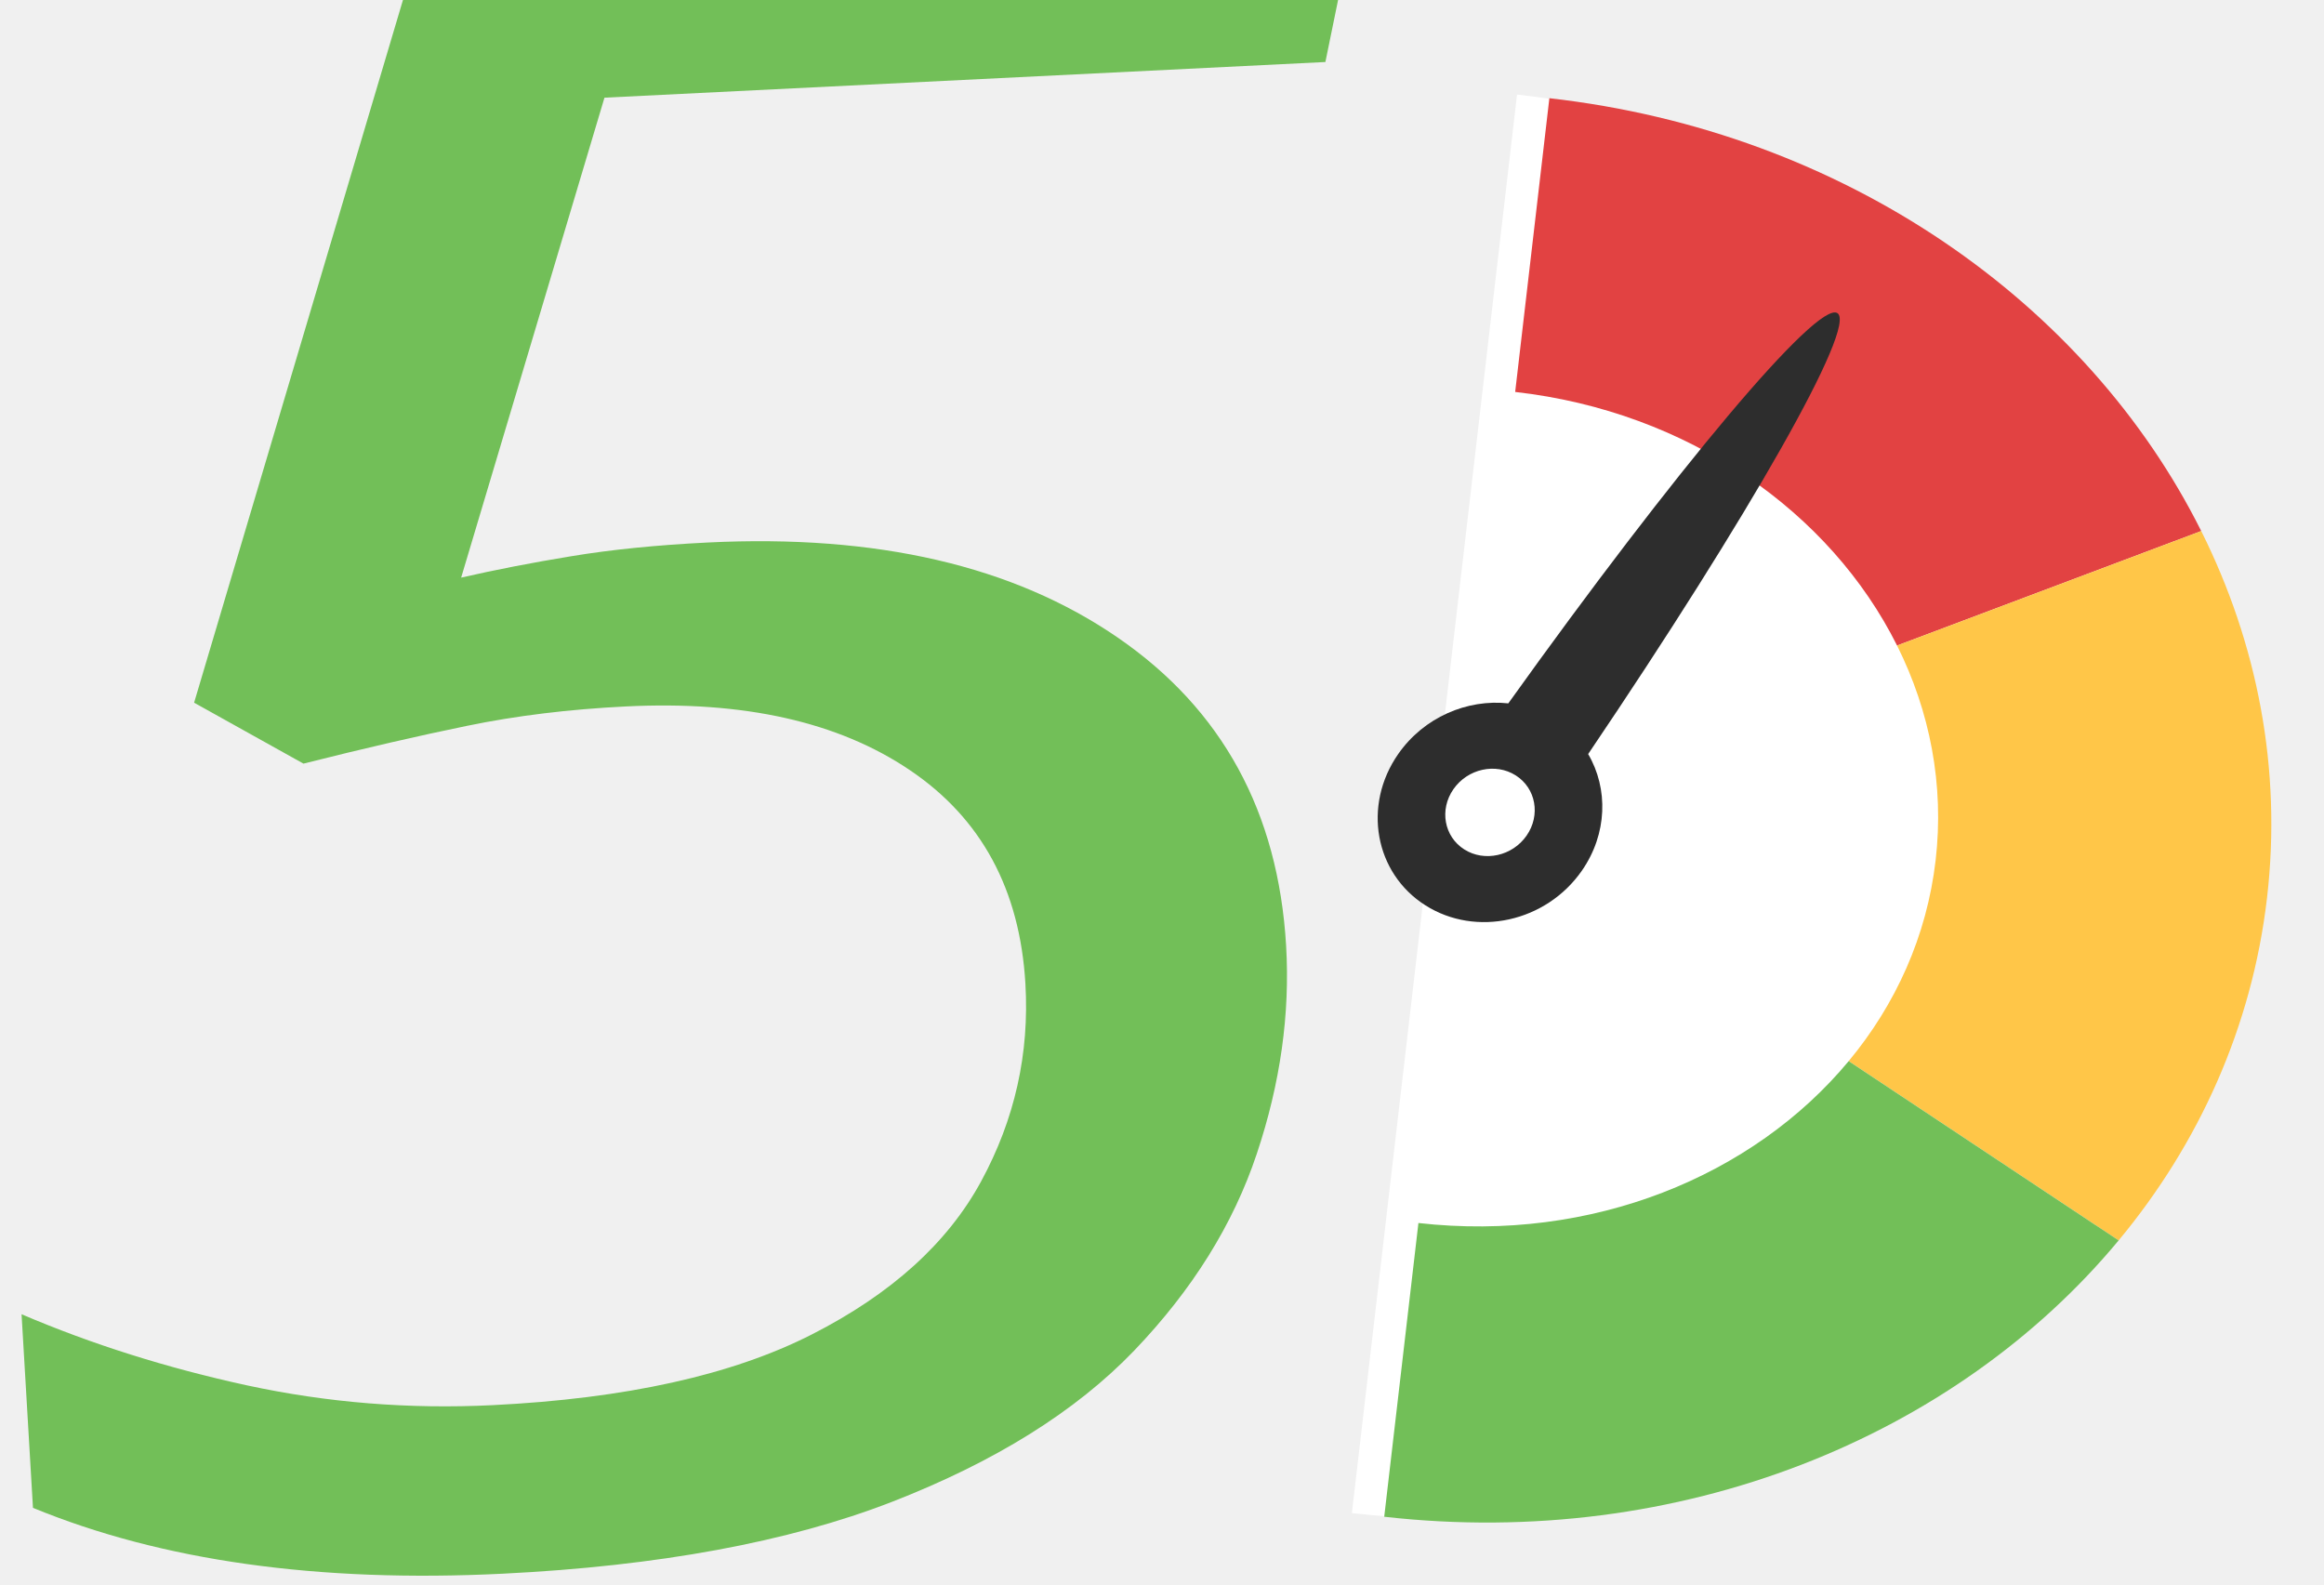
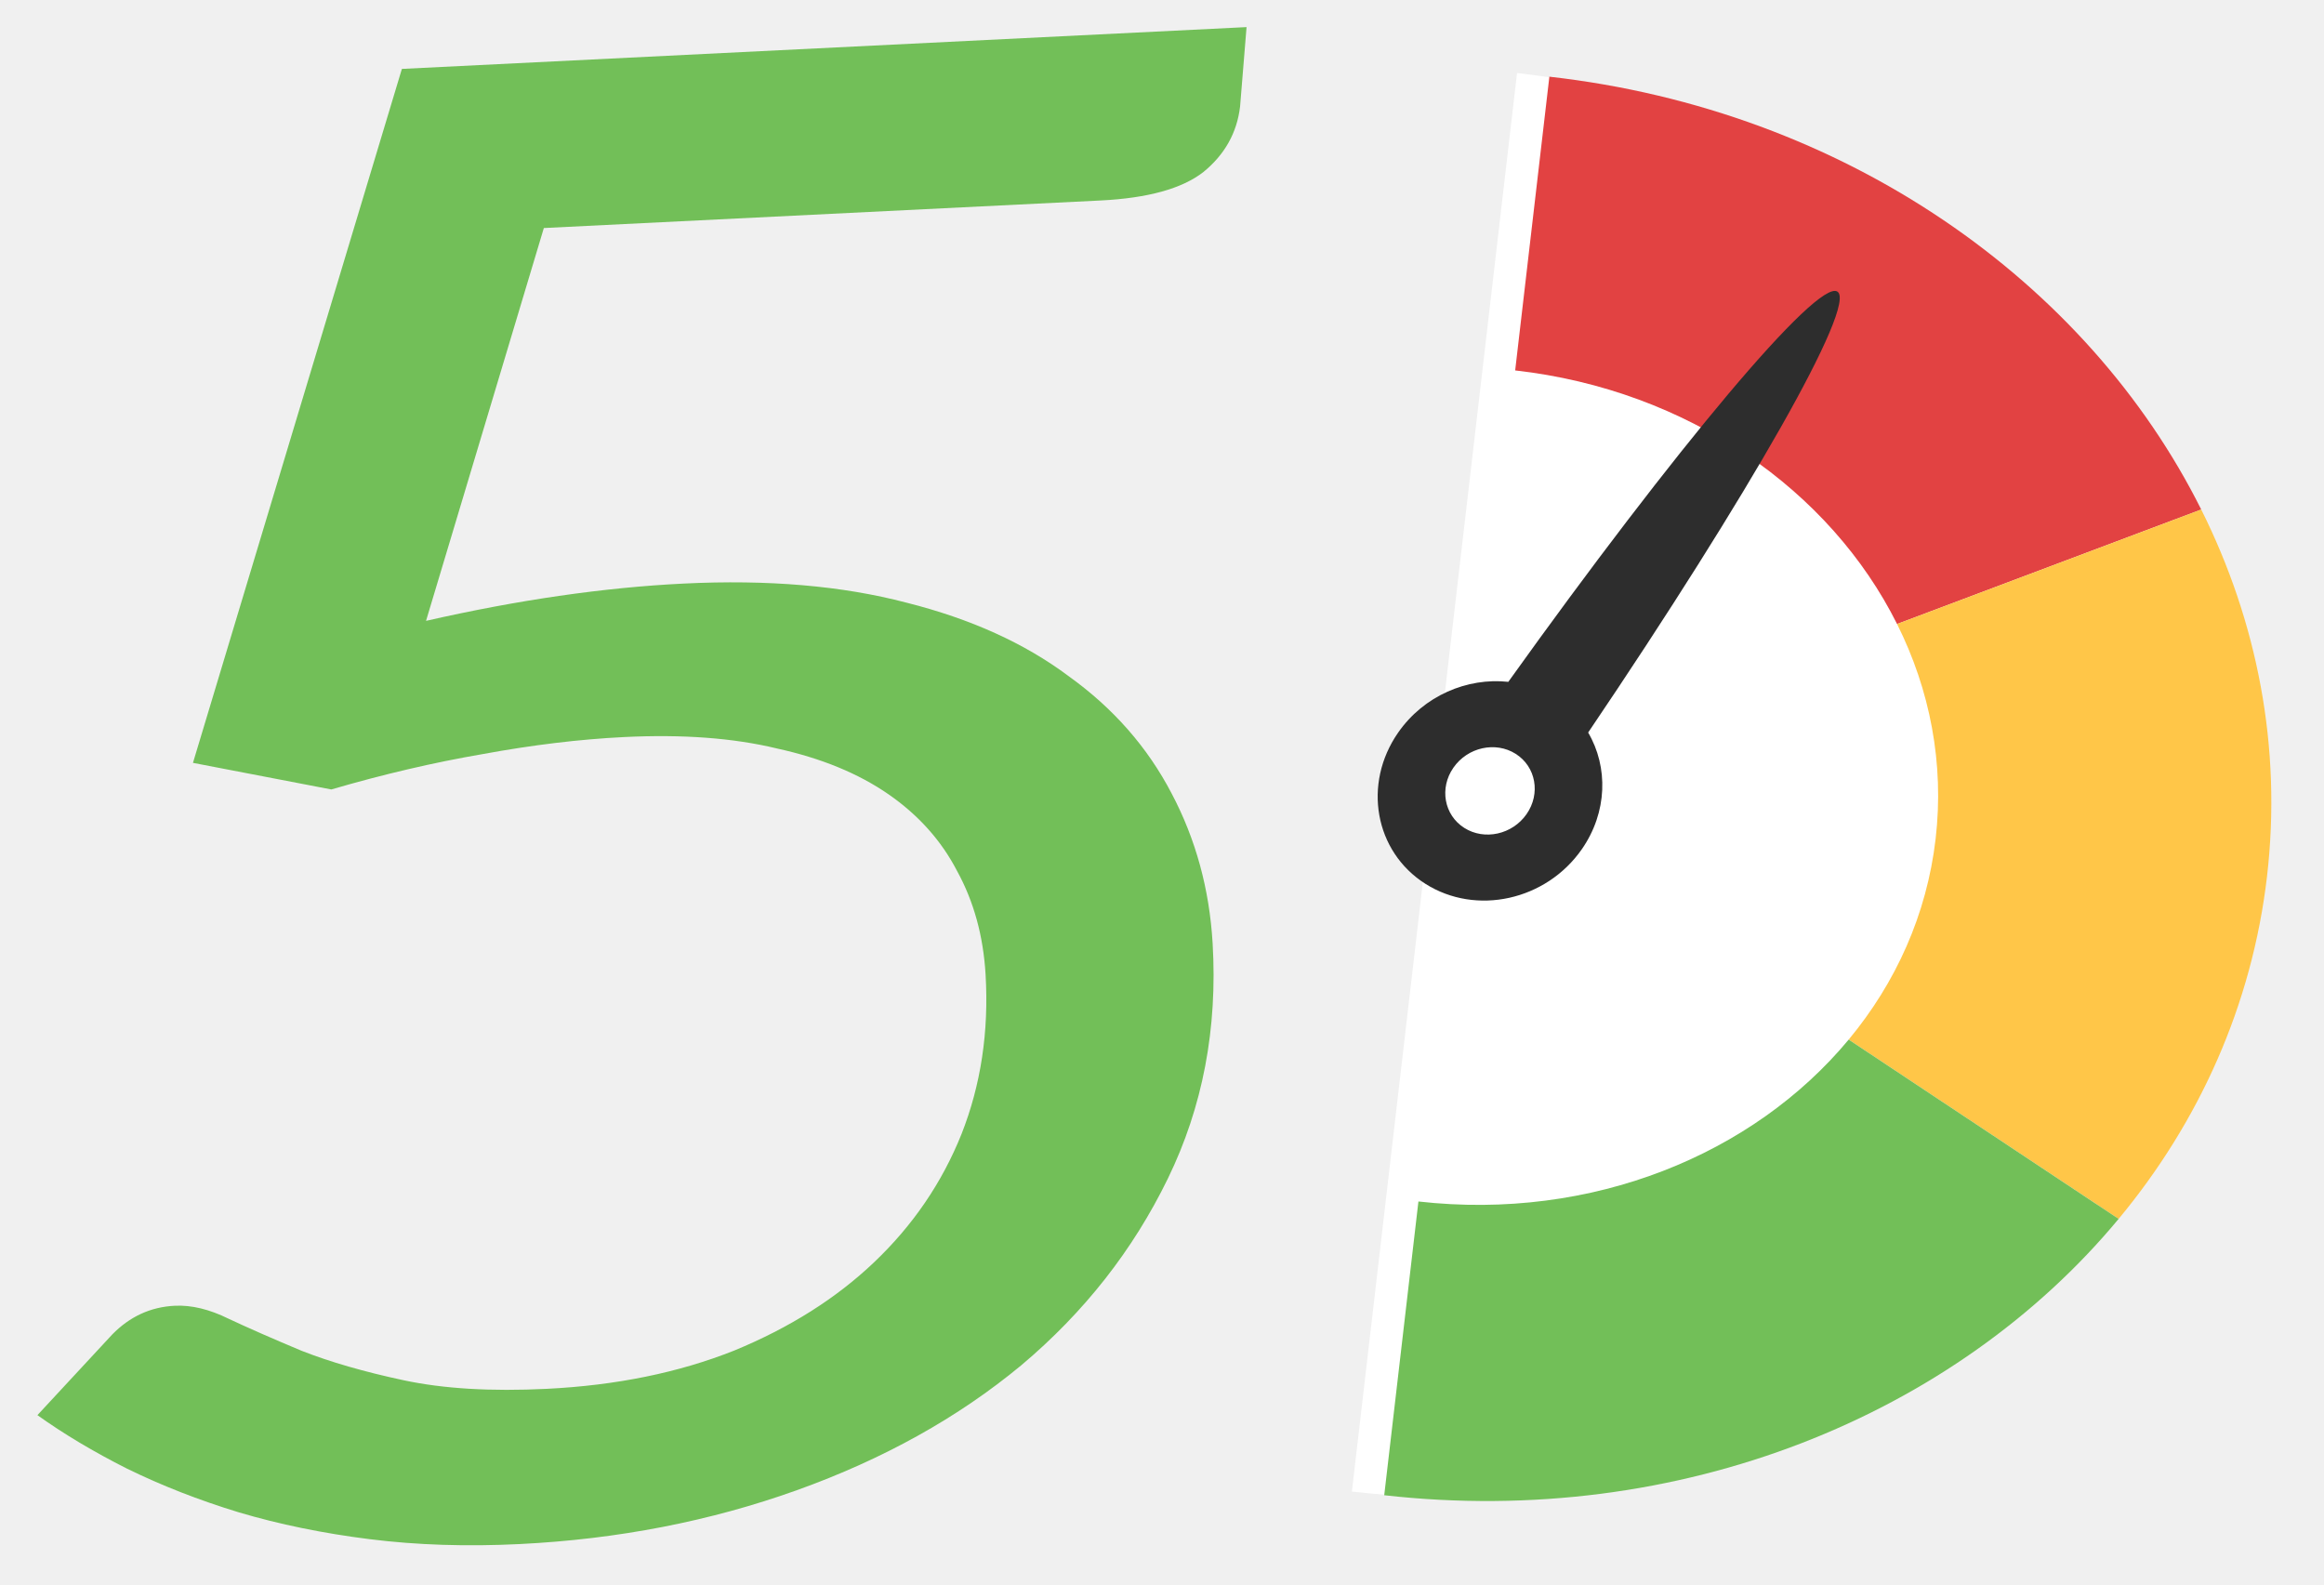
<svg xmlns="http://www.w3.org/2000/svg" width="220mm" height="150mm" viewBox="0 0 220 150" version="1.1" id="svg1">
  <defs id="defs1" />
  <g id="layer1">
-     <g id="layer1-1" transform="matrix(3.732342,0.3904956,-0.3656887,3.453033,-369.6353,-588.7873)">
+     <g id="layer1-1" transform="matrix(3.732342,0.3904956,-0.3656887,3.453033,-369.6353,-590.8246)">
      <g id="Objects" transform="matrix(-2.0388018e-4,0.0212057,-0.0221302,-1.953635e-4,187.0634,152.2691)">
        <g id="g6">
          <path style="fill:#ffffff" d="m 182.071,1547.467 c 0,-506.958 410.971,-917.929 917.929,-917.929 506.958,0 917.929,410.971 917.929,917.929 z" id="path1" />
          <path style="fill:#e24242;fill-opacity:1" d="M 831.075,1044.578 C 670.348,1137.57 562.224,1311.352 562.224,1510.379 H 182.071 c 0,-339.726 184.562,-636.356 458.89,-795.081 z" id="path2" />
          <path style="fill:#ffc648" d="m 1559.039,715.298 -190.101,329.28 C 1289.829,998.799 1197.974,972.602 1100,972.602 c -97.974,0 -189.817,26.197 -268.925,71.976 L 640.962,715.298 C 775.999,637.166 932.77,592.45 1100,592.45 c 167.23,0 324.001,44.716 459.039,122.848 z" id="path3" />
          <path style="fill:#72bf58;fill-opacity:1" d="m 2017.929,1510.379 h -380.152 c 0,-199.027 -108.124,-372.809 -268.839,-465.801 l 190.101,-329.28 c 274.327,158.725 458.89,455.355 458.89,795.081 z" id="path4" />
          <path style="fill:#000000;fill-opacity:0" d="M 1979.951,1138.633 C 1931.848,1024.909 1862.987,922.781 1775.299,835.08 1687.598,747.379 1585.47,678.531 1471.746,630.428 1353.979,580.619 1228.906,555.362 1100,555.362 c -128.906,0 -253.979,25.257 -371.746,75.066 -113.724,48.104 -215.852,116.951 -303.553,204.652 -87.688,87.701 -156.549,189.829 -204.652,303.553 -49.809,117.767 -75.066,242.84 -75.066,371.746 0,20.485 16.603,37.088 37.088,37.088 h 825.159 v -74.176 H 219.913 c 4.352,-105.825 27.322,-208.521 68.452,-305.766 44.357,-104.885 107.877,-199.089 188.79,-279.99 80.901,-80.914 175.105,-144.433 279.99,-188.79 108.569,-45.927 223.925,-69.206 342.854,-69.206 118.929,0 234.285,23.279 342.854,69.206 104.885,44.357 199.088,107.877 279.99,188.79 80.914,80.901 144.433,175.105 188.79,279.99 41.131,97.245 64.1,199.942 68.452,305.766 H 1192.77 v 74.176 h 825.159 c 20.485,0 37.088,-16.603 37.088,-37.088 0,-128.906 -25.257,-253.979 -75.066,-371.746 z" id="path5" />
          <path style="fill:#2d2d2d" d="M 1014.26,1380.017 C 687.086,1229.206 428.428,1131.579 415.058,1155.958 c -13.37,24.38 223.092,162.478 545.958,321.145 0.221,47.216 29.935,93.857 80.687,118.02 70.694,33.657 155.417,10.947 189.241,-50.728 33.824,-61.675 3.936,-138.95 -66.759,-172.608 -50.753,-24.162 -108.729,-19.268 -149.925,8.229 z m 139.66,127.709 c -13.472,24.564 -47.208,33.608 -75.366,20.203 -28.157,-13.406 -40.059,-44.176 -26.587,-68.742 13.472,-24.565 47.208,-33.608 75.366,-20.202 28.158,13.406 40.059,44.177 26.587,68.741 z" id="path6" />
        </g>
      </g>
    </g>
-     <text xml:space="preserve" style="font-style:italic;font-variant:normal;font-weight:normal;font-stretch:normal;font-size:241.512px;font-family:Carlito;-inkscape-font-specification:'Carlito, Italic';font-variant-ligatures:normal;font-variant-caps:normal;font-variant-numeric:normal;font-variant-east-asian:normal;text-align:start;writing-mode:lr-tb;direction:ltr;text-anchor:start;fill:#72bf58;fill-opacity:1;stroke-width:20.126" x="-13.662" y="166.619" id="text3" transform="matrix(1.117059,-0.05527438,0.05260421,0.8926046,0,0)">
-       <tspan id="tspan3" style="font-style:italic;font-variant:normal;font-weight:normal;font-stretch:normal;font-size:241.512px;font-family:Carlito;-inkscape-font-specification:'Carlito, Italic';font-variant-ligatures:normal;font-variant-caps:normal;font-variant-numeric:normal;font-variant-east-asian:normal;fill:#72bf58;fill-opacity:1;stroke-width:20.126" x="-13.662" y="166.619">5</tspan>
-     </text>
+     <path d="M -3.885,164.343 Z M 104.253,17.761 q -0.59,4.127 -3.42,6.722 -2.83,2.476 -8.844,2.476 H 44.818 L 32.908,67.88 q 11.793,-2.594 21.934,-2.594 10.731,0 18.75,3.184 8.019,3.066 13.326,8.609 5.425,5.425 8.137,12.972 2.712,7.429 2.712,16.038 0,13.561 -4.953,24.646 -4.953,11.085 -13.326,18.986 -8.373,7.783 -19.576,12.028 -11.203,4.245 -23.703,4.245 -6.722,0 -12.618,-1.297 -5.896,-1.297 -10.967,-3.538 -4.953,-2.241 -9.198,-5.189 -4.127,-2.948 -7.311,-6.132 l 6.722,-8.137 q 2.359,-2.712 5.425,-2.712 2.123,0 4.481,1.651 2.476,1.651 6.014,3.774 3.538,2.005 8.491,3.656 4.953,1.651 12.028,1.651 8.844,0 16.038,-3.066 7.193,-3.184 12.264,-8.609 5.189,-5.543 8.019,-13.09 2.83,-7.665 2.83,-16.745 0,-6.132 -1.887,-11.085 -1.769,-4.953 -5.425,-8.491 -3.656,-3.538 -9.198,-5.425 -5.425,-2.005 -12.854,-2.005 -5.66,0 -12.028,1.061 -6.25,0.943 -12.972,2.948 L 12.506,81.677 33.615,9.389 h 71.581 z" id="text3" style="font-style:italic;font-size:241.512px;font-family:Carlito;-inkscape-font-specification:'Carlito, Italic';fill:#72bf58;stroke-width:20.126" transform="matrix(1.117059,-0.05527438,0.05260421,0.8926046,0,0)" aria-label="5" />
  </g>
</svg>
